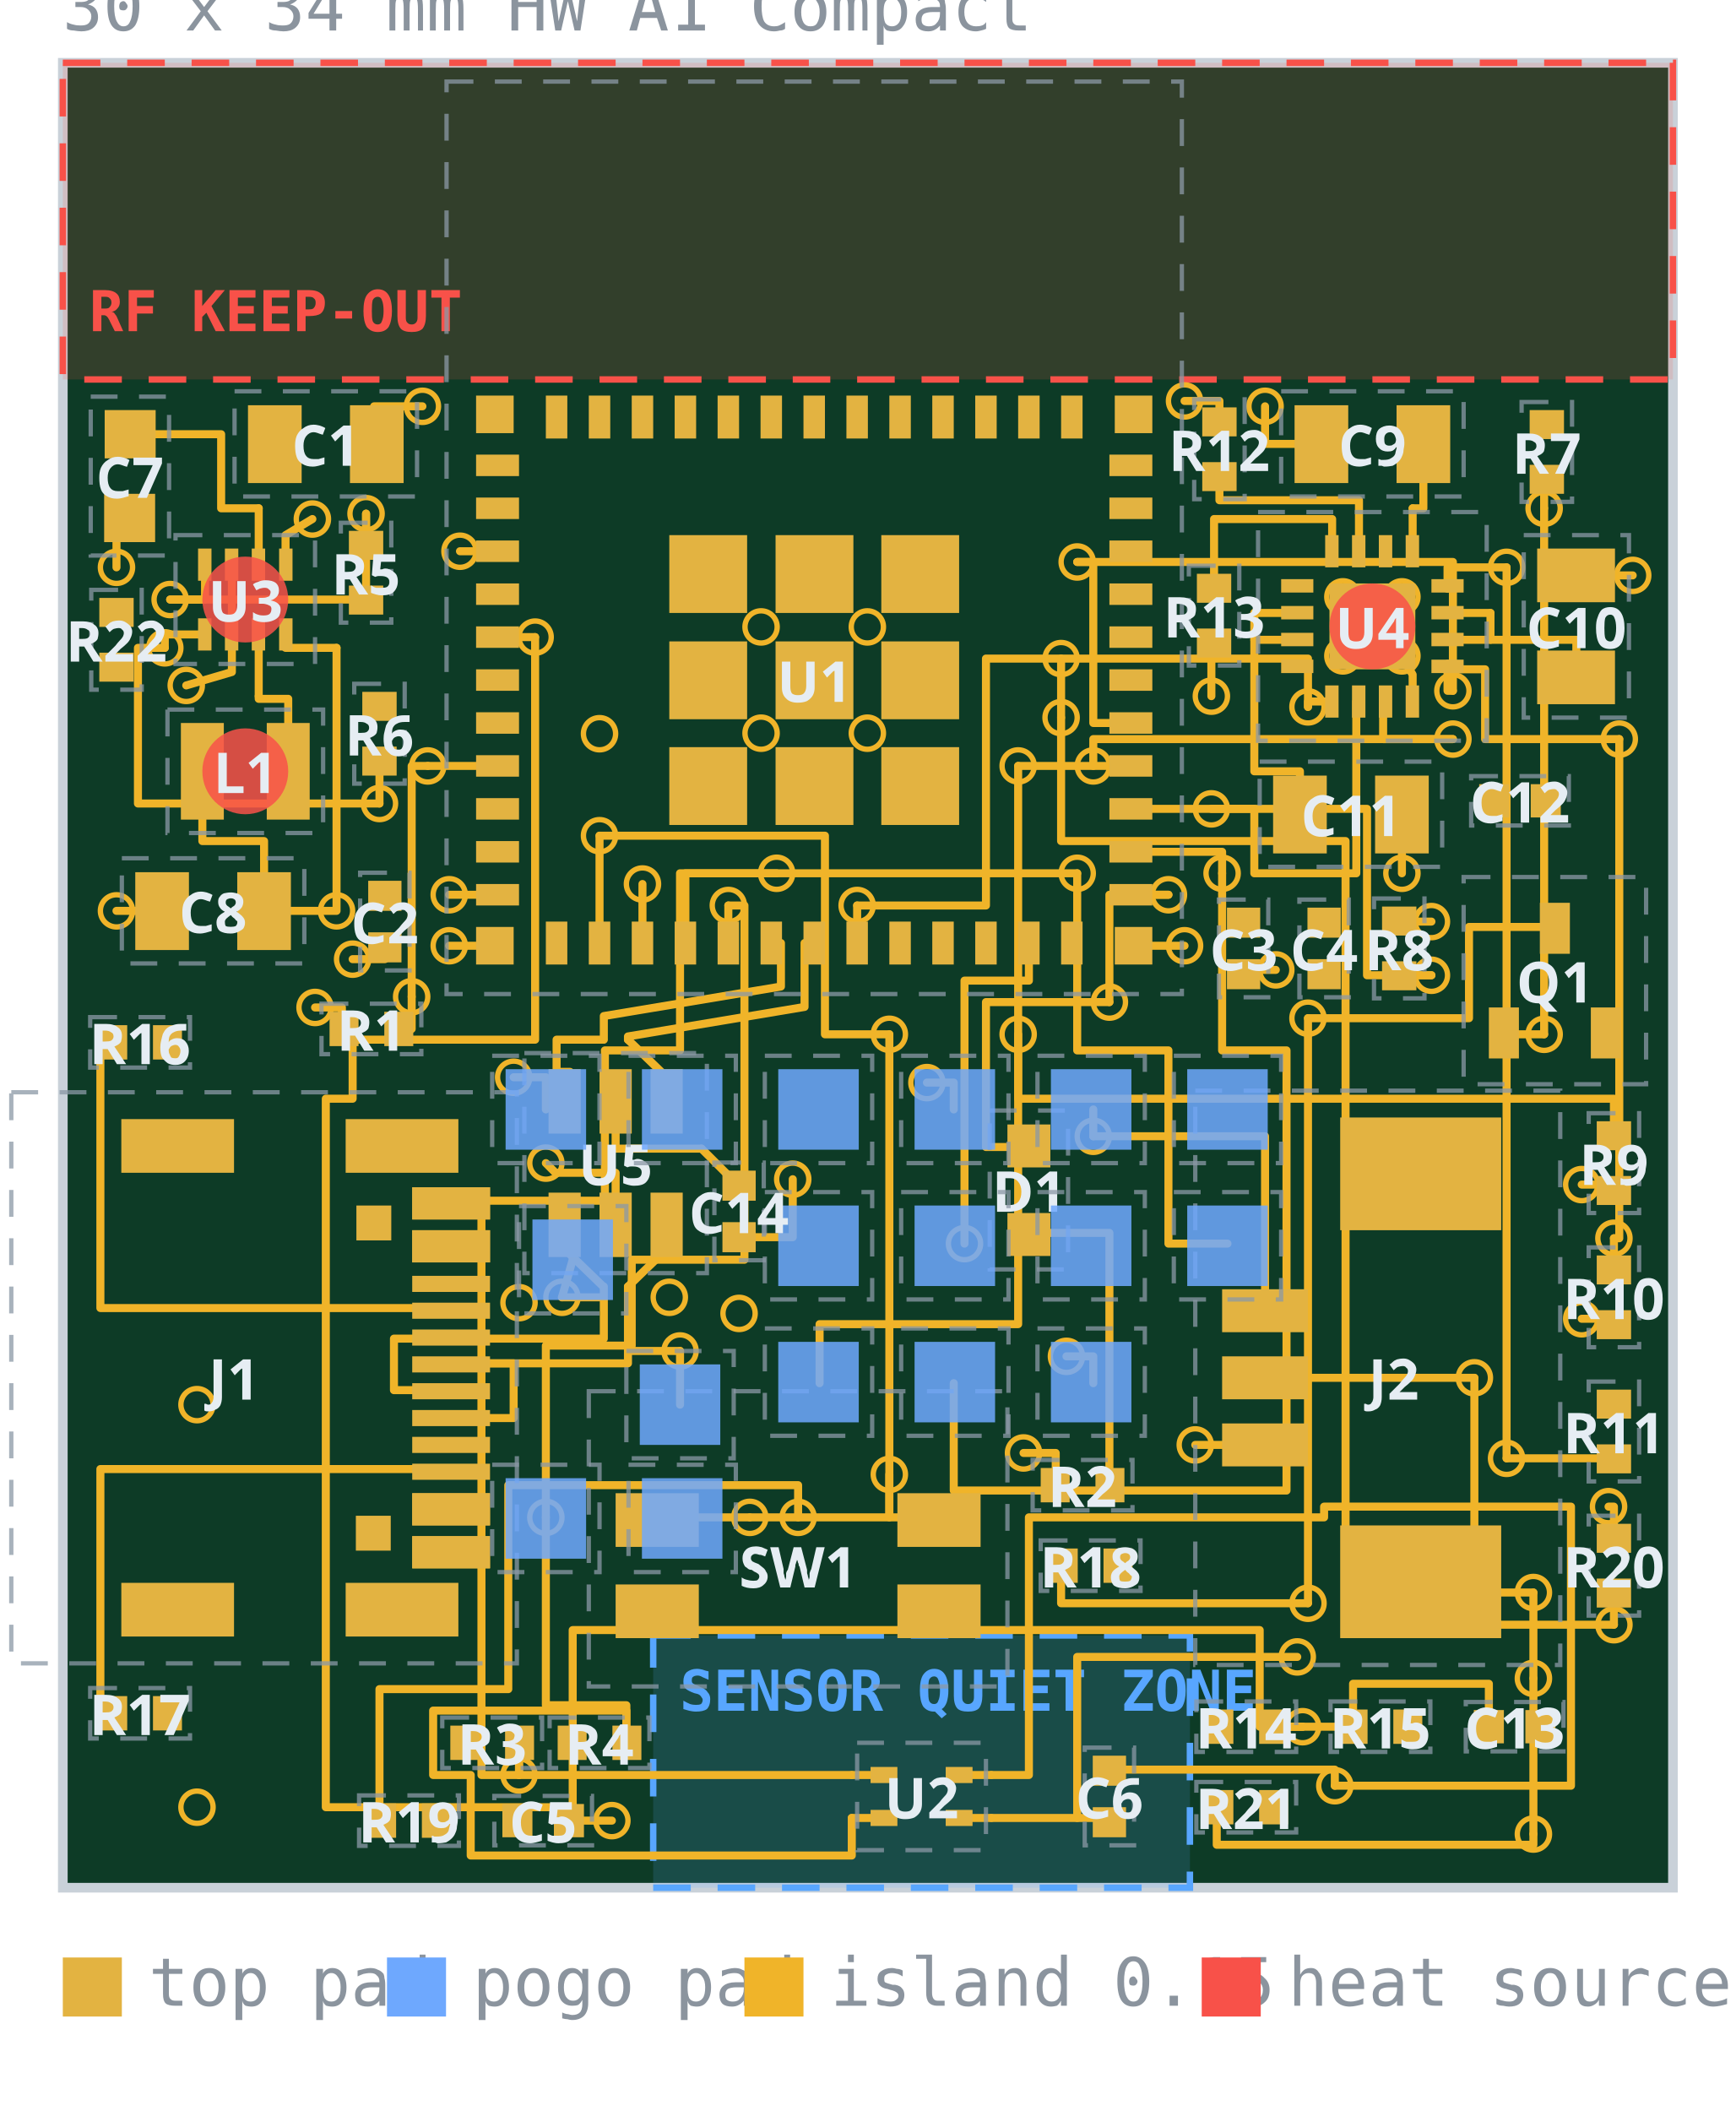
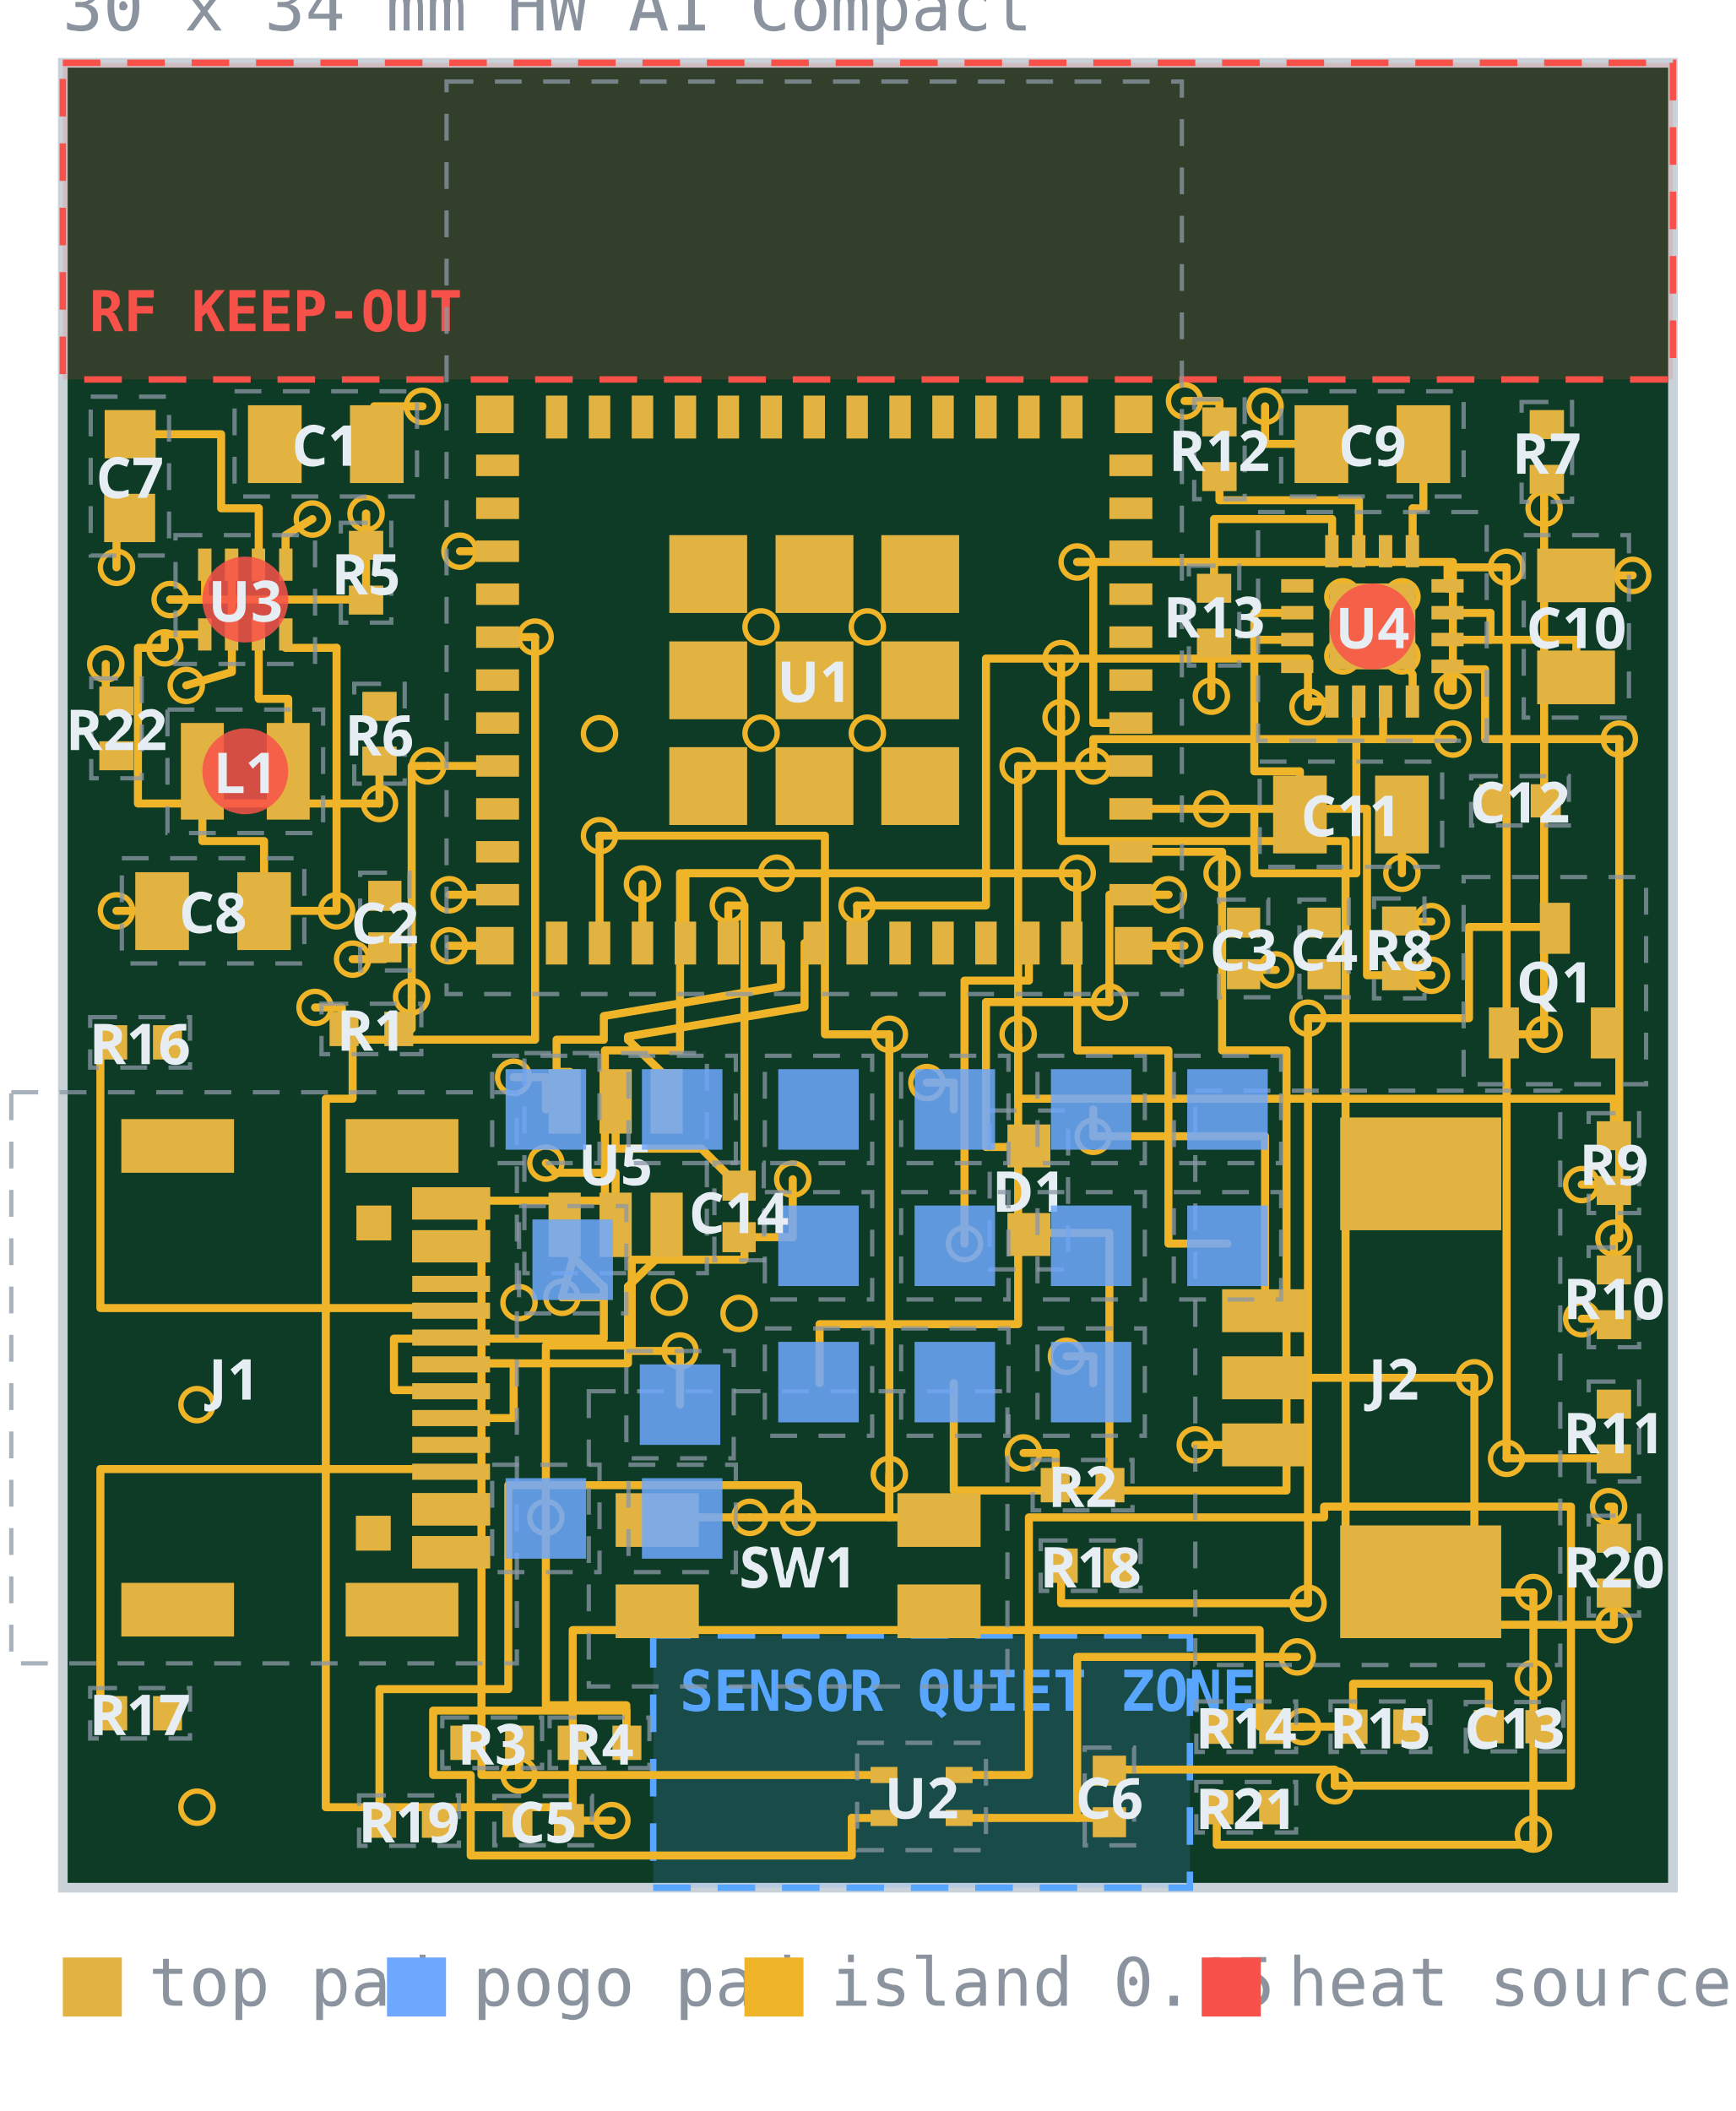
<svg xmlns="http://www.w3.org/2000/svg" viewBox="0 0 32.33 39.33" width="388" height="472" role="img" aria-label="Variant A floorplan">
  <style>
.outline{fill:#0d3b26;stroke:#c9d1d9;stroke-width:.18}
.crtyd{fill:none;stroke:#8b98a5;stroke-width:.08;stroke-dasharray:.5 .4;opacity:.75}
.pad{fill:#e3b341}
.pad-b{fill:#6ea8fe;opacity:.85}
.ref{font:600 1.05px ui-sans-serif,system-ui,sans-serif;fill:#e6edf3;
     text-anchor:middle;dominant-baseline:central}
.dim{font:500 1.25px ui-monospace,ui-sans-serif,monospace;fill:#8b949e}
.tag{font:600 1.05px ui-monospace,monospace;fill:#f85149}
.tagb{font:600 1.05px ui-monospace,monospace;fill:#58a6ff}
.rf{fill:#f85149;fill-opacity:.16;stroke:#f85149;stroke-width:.12;
    stroke-dasharray:.7 .5}
.quiet{fill:#58a6ff;fill-opacity:.16;stroke:#58a6ff;stroke-width:.12;
       stroke-dasharray:.7 .5}
.trk{fill:none;stroke:#f0b429;stroke-width:.15;stroke-linecap:round;
     stroke-linejoin:round}
.via{fill:none;stroke:#f0b429;stroke-width:.1}
.hot{fill:#f85149;opacity:.85}
</style>
  <g transform="translate(1.17,1.17)">
    <polygon class="outline" points="0.00,0.00 30.00,0.00 30.00,34.00 0.00,34.00" />
    <rect class="rf" x="0.00" y="0.00" width="30.00" height="5.90" />
    <text class="tag" x="0.50" y="5.00" style="fill:#f85149">RF KEEP-OUT</text>
    <rect class="quiet" x="11.00" y="29.30" width="10.00" height="4.70" />
    <text class="tagb" x="11.50" y="30.70">SENSOR QUIET ZONE</text>
    <path class="trk" d="M 15.30 31.90 L 14.70 31.90" />
    <path class="trk" d="M 15.30 32.70 L 14.70 32.70" />
    <path class="trk" d="M 16.70 32.70 L 17.30 32.70" />
    <path class="trk" d="M 16.70 31.90 L 17.30 31.90" />
    <path class="trk" d="M 17.30 32.70 L 18.90 32.70 L 18.90 29.70 L 23.00 29.70" />
    <path class="trk" d="M 14.70 31.90 L 8.50 31.90 L 8.50 31.30" />
    <path class="trk" d="M 14.70 32.70 L 14.70 33.40 L 7.60 33.40 L 7.60 31.90 L 6.90 31.90 L 6.90 30.70 L 10.50 30.70 L 10.50 31.30" />
    <path class="trk" d="M 17.30 31.90 L 18.00 31.90 L 18.00 27.10 L 23.50 27.10 L 23.50 26.90 L 28.10 26.90 L 28.10 32.10 L 23.70 32.10" />
    <path class="trk" d="M 19.50 32.80 L 19.50 32.70 L 18.90 32.70" />
    <path class="trk" d="M 19.50 31.80 L 23.70 31.80 L 23.70 32.10" />
    <path class="trk" d="M 3.65 10.65 L 3.65 11.80" />
    <path class="trk" d="M 3.65 11.80 L 3.65 11.85 L 4.20 11.85 L 4.20 13.20" />
    <path class="trk" d="M 4.15 10.65 L 4.15 10.90 L 5.10 10.90" />
    <path class="trk" d="M 5.10 10.90 L 5.10 15.80 L 3.75 15.80" />
    <path class="trk" d="M 2.60 13.20 L 2.60 14.50 L 3.75 14.50 L 3.75 15.80" />
    <path class="trk" d="M 3.65 9.35 L 3.65 8.50 L 3.65 8.30" />
    <path class="trk" d="M 3.65 8.30 L 2.95 8.30 L 2.95 6.92 L 1.25 6.92" />
    <path class="trk" d="M 3.15 9.35 L 3.15 10.65" />
    <path class="trk" d="M 4.15 9.35 L 4.15 8.80 L 4.65 8.50" />
    <path class="trk" d="M 3.15 10.65 L 3.15 11.35 L 2.30 11.60" />
    <path class="trk" d="M 25.15 11.90 L 25.15 11.40 L 24.95 11.05" />
    <path class="trk" d="M 1.25 8.47 L 1.00 8.47 L 1.00 9.40" />
    <path class="trk" d="M 1.85 15.80 L 1.00 15.80" />
    <path class="trk" d="M 23.45 7.10 L 22.40 7.10 L 22.40 6.40" />
    <path class="trk" d="M 28.20 9.55 L 29.25 9.55" />
    <path class="trk" d="M 24.95 14.00 L 24.95 15.10" />
    <path class="trk" d="M 25.15 9.10 L 25.15 8.30" />
    <path class="trk" d="M 25.15 8.30 L 25.35 8.30 L 25.35 7.10" />
    <path class="trk" d="M 25.80 10.25 L 26.60 10.25" />
    <path class="trk" d="M 25.80 10.75 L 26.60 10.75" />
    <path class="trk" d="M 26.60 10.25 L 26.60 10.75 L 28.20 10.75 L 28.20 11.45" />
    <path class="trk" d="M 23.00 10.25 L 22.20 10.25" />
    <path class="trk" d="M 23.00 10.75 L 22.20 10.75" />
    <path class="trk" d="M 22.20 10.25 L 22.20 13.20 L 23.05 13.20 L 23.05 14.00" />
    <path class="trk" d="M 23.65 9.10 L 23.65 8.50 L 21.45 8.50 L 21.45 9.79" />
    <path class="trk" d="M 24.15 9.10 L 24.15 8.15 L 21.55 8.15 L 21.55 7.71" />
    <path class="trk" d="M 21.55 6.69 L 21.55 6.30 L 20.90 6.30" />
    <path class="trk" d="M 21.45 10.81 L 21.40 10.81 L 21.40 11.80" />
    <path class="trk" d="M 2.65 9.35 L 2.65 10.00 L 2.00 10.00" />
    <path class="trk" d="M 5.65 8.99 L 5.65 8.40" />
    <path class="trk" d="M 2.00 10.00 L 5.65 10.00 L 5.65 8.40" />
    <path class="trk" d="M 2.65 10.65 L 1.90 10.65 L 1.90 10.90" />
    <path class="trk" d="M 5.90 13.01 L 5.90 13.80" />
    <path class="trk" d="M 1.90 10.90 L 1.40 10.90 L 1.40 13.80 L 5.90 13.80" />
    <path class="trk" d="M 8.10 15.50 L 7.20 15.50" />
    <path class="trk" d="M 10.80 16.40 L 10.80 15.30" />
    <path class="trk" d="M 19.95 16.45 L 20.90 16.45" />
    <path class="trk" d="M 8.05 16.45 L 7.20 16.45" />
    <path class="trk" d="M 22.40 25.75 L 21.10 25.75" />
    <path class="trk" d="M 9.43 32.75 L 10.23 32.75" />
    <path class="trk" d="M 13.38 16.40 L 13.38 17.21 L 10.08 17.76 L 10.08 18.20" />
    <path class="trk" d="M 13.82 16.40 L 13.82 17.59 L 10.53 18.14 L 10.53 18.20" />
    <path class="trk" d="M 10.08 22.80 L 10.08 23.77 L 7.40 23.77" />
    <path class="trk" d="M 10.53 22.80 L 10.53 24.23 L 7.40 24.23" />
    <path class="trk" d="M 10.07 18.20 L 9.20 18.20 L 9.20 18.80 L 9.45 18.80" />
    <path class="trk" d="M 10.53 18.20 L 11.15 18.80" />
    <path class="trk" d="M 9.45 22.20 L 10.07 22.80" />
    <path class="trk" d="M 11.15 22.20 L 10.53 22.80" />
    <path class="trk" d="M 7.40 23.77 L 6.17 23.77 L 6.17 24.73 L 7.40 24.73" />
    <path class="trk" d="M 7.40 24.23 L 8.40 24.23 L 8.40 25.25 L 7.40 25.25" />
    <path class="trk" d="M 10.07 23.00 L 9.30 23.00" />
    <path class="trk" d="M 10.53 24.00 L 11.50 24.00" />
    <path class="trk" d="M 9.30 23.00 L 9.50 22.30" />
    <path class="trk" d="M 11.50 24.00 L 11.50 25.00" />
    <path class="trk" d="M 10.30 21.65 L 10.30 20.68 L 9.18 20.68 L 9.00 20.50" />
    <path class="trk" d="M 10.30 19.35 L 10.30 20.23 L 11.90 20.23" />
    <path class="trk" d="M 11.90 20.23 L 12.60 20.93 L 12.60 20.92" />
    <path class="trk" d="M 12.60 21.88 L 13.60 21.88 L 13.60 20.80" />
    <path class="trk" d="M 24.04 31.00 L 24.04 30.20 L 26.57 30.20 L 26.57 31.00" />
    <path class="trk" d="M 9.00 19.50 L 9.00 18.90 L 8.40 18.90" />
    <path class="trk" d="M 19.20 24.60 L 19.20 24.10 L 18.70 24.10" />
    <path class="trk" d="M 8.10 9.10 L 7.40 9.10" />
    <path class="trk" d="M 16.60 19.50 L 16.60 19.00 L 16.10 19.00" />
    <path class="trk" d="M 5.80 7.10 L 5.80 6.40 L 6.70 6.40" />
    <path class="trk" d="M 6.00 16.50 L 6.00 16.70 L 5.40 16.70" />
    <path class="trk" d="M 22.00 17.00 L 22.00 16.90 L 22.60 16.90" />
    <path class="trk" d="M 5.20 18.00 L 5.20 17.60 L 4.70 17.60" />
    <path class="trk" d="M 18.50 26.50 L 18.50 25.90 L 17.90 25.90" />
    <path class="trk" d="M 24.90 16.00 L 25.50 16.00" />
    <path class="trk" d="M 28.90 21.00 L 28.90 20.90 L 28.30 20.90" />
    <path class="trk" d="M 28.90 23.50 L 28.90 23.40 L 28.30 23.40" />
    <path class="trk" d="M 28.90 27.50 L 28.90 26.90 L 28.80 26.90" />
    <path class="trk" d="M 19.90 13.90 L 22.20 13.90 L 22.20 15.10 L 24.10 15.10 L 24.10 11.90" />
    <path class="trk" d="M 21.40 13.90 L 24.30 13.90 L 24.30 17.00 L 25.50 17.00" />
    <path class="trk" d="M 25.50 17.00 L 24.90 17.00" />
    <path class="trk" d="M 12.40 16.40 L 12.40 15.70" />
    <path class="trk" d="M 12.40 15.70 L 12.70 15.70 L 12.70 22.30 L 10.60 22.30 L 10.60 23.90 L 9.00 23.90 L 9.00 27.10" />
    <path class="trk" d="M 9.00 27.10 L 9.00 30.60 L 10.50 30.60 L 10.50 31.30" />
    <path class="trk" d="M 19.90 13.10 L 17.80 13.10" />
    <path class="trk" d="M 17.80 13.10 L 17.80 23.50 L 14.10 23.50 L 14.10 24.60" />
    <path class="trk" d="M 17.80 18.10 L 17.80 19.30 L 28.90 19.30 L 28.90 20.00" />
    <path class="trk" d="M 19.20 13.10 L 19.20 12.60 L 25.90 12.60" />
    <path class="trk" d="M 25.90 12.60 L 24.60 12.60 L 24.60 11.90" />
    <path class="trk" d="M 11.60 16.40 L 11.60 15.10 L 18.90 15.10" />
    <path class="trk" d="M 18.90 15.10 L 18.90 18.40 L 20.60 18.40 L 20.60 22.00 L 21.70 22.00" />
    <path class="trk" d="M 13.30 15.10 L 11.50 15.10 L 11.50 18.40 L 10.10 18.40 L 10.10 21.20 L 7.80 21.20 L 7.80 31.90 L 8.50 31.90" />
    <path class="trk" d="M 8.50 31.90 L 8.50 31.30" />
    <path class="trk" d="M 14.80 16.40 L 14.80 15.70" />
    <path class="trk" d="M 14.80 15.70 L 17.20 15.70 L 17.20 11.10 L 23.20 11.10 L 23.20 12.00" />
    <path class="trk" d="M 23.20 12.00 L 23.20 11.90 L 23.60 11.90" />
    <path class="trk" d="M 18.60 11.10 L 18.60 12.20" />
    <path class="trk" d="M 18.60 12.20 L 18.60 14.50 L 23.90 14.50 L 23.90 29.10 L 28.90 29.10" />
    <path class="trk" d="M 28.90 29.10 L 28.90 28.50" />
    <path class="trk" d="M 19.90 12.30 L 19.20 12.30 L 19.20 9.30 L 18.90 9.30" />
    <path class="trk" d="M 18.90 9.30 L 25.90 9.30 L 25.90 11.70" />
    <path class="trk" d="M 25.90 11.70 L 25.80 11.70 L 25.80 11.20" />
    <path class="trk" d="M 19.90 15.50 L 20.60 15.50" />
    <path class="trk" d="M 20.60 15.50 L 19.50 15.50 L 19.50 17.50" />
    <path class="trk" d="M 19.50 17.50 L 17.20 17.50 L 17.20 20.20 L 18.00 20.20" />
    <path class="trk" d="M 18.00 16.40 L 18.00 17.10 L 16.80 17.10 L 16.80 22.00" />
    <path class="trk" d="M 7.20 26.20 L 0.70 26.20 L 0.70 30.80 L 0.90 30.80" />
    <path class="trk" d="M 7.20 23.20 L 0.70 23.20 L 0.70 18.20 L 0.90 18.20" />
    <path class="trk" d="M 19.90 14.70 L 21.60 14.70 L 21.60 15.10" />
    <path class="trk" d="M 21.60 15.10 L 21.60 18.40 L 22.80 18.40 L 22.80 26.60 L 16.60 26.60 L 16.60 24.60" />
    <path class="trk" d="M 25.80 9.80 L 25.80 9.40 L 26.90 9.40" />
    <path class="trk" d="M 26.90 9.40 L 26.90 26.00" />
    <path class="trk" d="M 26.90 26.00 L 28.90 26.00" />
    <path class="trk" d="M 8.10 13.10 L 6.80 13.10" />
    <path class="trk" d="M 6.80 13.10 L 6.50 13.10 L 6.50 17.40" />
    <path class="trk" d="M 6.50 17.40 L 6.50 18.00 L 6.30 18.00" />
    <path class="trk" d="M 10.00 16.40 L 10.00 14.40" />
    <path class="trk" d="M 10.00 14.40 L 14.20 14.40 L 14.20 18.10 L 15.40 18.10" />
    <path class="trk" d="M 15.40 18.10 L 15.40 27.10 L 16.30 27.10" />
    <path class="trk" d="M 15.40 26.30 L 15.40 27.10 L 12.80 27.10" />
    <path class="trk" d="M 12.80 27.10 L 11.10 27.10" />
    <path class="trk" d="M 13.70 27.10 L 13.70 26.50 L 8.30 26.50 L 8.30 30.30 L 5.90 30.30 L 5.90 32.80" />
    <path class="trk" d="M 22.40 24.50 L 26.30 24.50" />
    <path class="trk" d="M 26.30 24.50 L 26.30 28.50 L 27.40 28.50" />
    <path class="trk" d="M 27.40 28.50 L 27.40 30.10" />
    <path class="trk" d="M 27.40 30.10 L 27.40 33.00" />
    <path class="trk" d="M 27.40 33.00 L 27.40 33.20 L 21.50 33.20 L 21.50 32.50" />
    <path class="trk" d="M 8.10 10.70 L 8.80 10.70" />
    <path class="trk" d="M 8.80 10.70 L 8.80 18.20 L 5.40 18.20 L 5.40 19.30 L 4.90 19.30 L 4.90 32.50 L 9.50 32.50 L 9.50 29.20 L 22.30 29.20 L 22.30 31.00 L 23.10 31.00" />
    <path class="trk" d="M 23.10 31.00 L 22.60 31.00" />
    <path class="trk" d="M 18.00 21.80 L 19.50 21.80 L 19.50 26.50" />
    <path class="trk" d="M 22.40 23.20 L 22.40 20.00 L 19.20 20.00" />
    <path class="trk" d="M 19.20 20.00 L 19.20 19.50" />
    <path class="trk" d="M 27.80 16.10 L 26.20 16.10 L 26.20 17.80 L 23.20 17.80" />
    <path class="trk" d="M 23.20 17.80 L 23.20 28.70" />
    <path class="trk" d="M 23.20 28.70 L 18.60 28.70 L 18.60 28.00" />
    <path class="trk" d="M 26.80 18.10 L 27.60 18.10" />
    <path class="trk" d="M 27.60 18.10 L 27.60 8.30" />
    <path class="trk" d="M 27.60 8.30 L 27.60 7.80" />
    <path class="trk" d="M 28.90 22.50 L 28.90 21.90" />
    <path class="trk" d="M 28.90 21.90 L 29.00 21.90 L 29.00 12.60" />
    <path class="trk" d="M 29.00 12.60 L 26.50 12.60 L 26.50 11.30 L 25.80 11.30 L 25.80 11.20" />
    <path class="trk" d="M 22.56 31.00 L 24.04 31.00" />
+     <path class="trk" d="M 1.00 11.89 L 0.80 11.89 L 0.80 11.20" />
    <circle class="via" cx="23.00" cy="29.70" r="0.30" />
    <circle class="via" cx="23.70" cy="32.10" r="0.30" />
    <circle class="via" cx="4.65" cy="8.50" r="0.30" />
    <circle class="via" cx="2.30" cy="11.60" r="0.30" />
    <circle class="via" cx="5.10" cy="15.80" r="0.30" />
    <circle class="via" cx="1.00" cy="9.40" r="0.30" />
    <circle class="via" cx="1.00" cy="15.80" r="0.30" />
    <circle class="via" cx="22.40" cy="6.40" r="0.30" />
    <circle class="via" cx="29.25" cy="9.55" r="0.30" />
    <circle class="via" cx="24.95" cy="15.10" r="0.30" />
    <circle class="via" cx="20.90" cy="6.30" r="0.30" />
    <circle class="via" cx="21.40" cy="11.80" r="0.30" />
    <circle class="via" cx="23.85" cy="9.95" r="0.30" />
    <circle class="via" cx="23.85" cy="11.05" r="0.30" />
    <circle class="via" cx="24.95" cy="9.95" r="0.30" />
    <circle class="via" cx="24.95" cy="11.05" r="0.30" />
    <circle class="via" cx="13.01" cy="10.51" r="0.30" />
    <circle class="via" cx="13.01" cy="12.49" r="0.30" />
    <circle class="via" cx="14.99" cy="10.51" r="0.30" />
    <circle class="via" cx="14.99" cy="12.49" r="0.30" />
    <circle class="via" cx="2.00" cy="10.00" r="0.30" />
    <circle class="via" cx="5.65" cy="8.40" r="0.30" />
    <circle class="via" cx="1.90" cy="10.90" r="0.30" />
    <circle class="via" cx="5.90" cy="13.80" r="0.30" />
    <circle class="via" cx="7.20" cy="15.50" r="0.30" />
    <circle class="via" cx="10.80" cy="15.30" r="0.30" />
    <circle class="via" cx="20.90" cy="16.45" r="0.30" />
    <circle class="via" cx="7.20" cy="16.45" r="0.30" />
    <circle class="via" cx="21.10" cy="25.75" r="0.30" />
    <circle class="via" cx="10.23" cy="32.75" r="0.30" />
    <circle class="via" cx="9.30" cy="23.00" r="0.30" />
    <circle class="via" cx="11.50" cy="24.00" r="0.30" />
    <circle class="via" cx="8.50" cy="23.10" r="0.30" />
    <circle class="via" cx="11.30" cy="23.00" r="0.30" />
    <circle class="via" cx="12.60" cy="23.30" r="0.30" />
    <circle class="via" cx="9.00" cy="20.50" r="0.30" />
    <circle class="via" cx="13.60" cy="20.80" r="0.30" />
    <circle class="via" cx="8.40" cy="18.90" r="0.30" />
    <circle class="via" cx="18.70" cy="24.10" r="0.30" />
    <circle class="via" cx="7.40" cy="9.10" r="0.30" />
    <circle class="via" cx="16.10" cy="19.00" r="0.30" />
    <circle class="via" cx="6.70" cy="6.40" r="0.30" />
    <circle class="via" cx="5.40" cy="16.70" r="0.30" />
    <circle class="via" cx="22.60" cy="16.90" r="0.30" />
    <circle class="via" cx="4.70" cy="17.60" r="0.30" />
    <circle class="via" cx="17.90" cy="25.90" r="0.30" />
    <circle class="via" cx="25.50" cy="16.00" r="0.30" />
    <circle class="via" cx="28.30" cy="20.90" r="0.30" />
    <circle class="via" cx="28.30" cy="23.40" r="0.30" />
    <circle class="via" cx="28.80" cy="26.90" r="0.30" />
    <circle class="via" cx="21.40" cy="13.90" r="0.30" />
    <circle class="via" cx="25.50" cy="17.00" r="0.30" />
    <circle class="via" cx="12.40" cy="15.70" r="0.30" />
    <circle class="via" cx="9.00" cy="27.10" r="0.30" />
    <circle class="via" cx="17.80" cy="13.10" r="0.30" />
    <circle class="via" cx="17.80" cy="18.10" r="0.30" />
    <circle class="via" cx="19.20" cy="13.10" r="0.30" />
    <circle class="via" cx="25.90" cy="12.60" r="0.30" />
    <circle class="via" cx="18.90" cy="15.10" r="0.30" />
    <circle class="via" cx="13.30" cy="15.10" r="0.30" />
    <circle class="via" cx="8.50" cy="31.90" r="0.30" />
    <circle class="via" cx="14.80" cy="15.70" r="0.30" />
    <circle class="via" cx="23.20" cy="12.00" r="0.30" />
    <circle class="via" cx="18.60" cy="11.10" r="0.30" />
    <circle class="via" cx="18.60" cy="12.20" r="0.30" />
    <circle class="via" cx="28.90" cy="29.10" r="0.30" />
    <circle class="via" cx="18.90" cy="9.30" r="0.30" />
    <circle class="via" cx="25.90" cy="11.70" r="0.30" />
    <circle class="via" cx="20.60" cy="15.50" r="0.30" />
    <circle class="via" cx="19.50" cy="17.50" r="0.30" />
    <circle class="via" cx="16.80" cy="22.00" r="0.30" />
    <circle class="via" cx="21.60" cy="15.10" r="0.30" />
    <circle class="via" cx="26.90" cy="9.40" r="0.30" />
    <circle class="via" cx="26.90" cy="26.00" r="0.30" />
    <circle class="via" cx="6.80" cy="13.10" r="0.30" />
    <circle class="via" cx="6.50" cy="17.40" r="0.30" />
    <circle class="via" cx="10.00" cy="14.40" r="0.30" />
    <circle class="via" cx="15.40" cy="18.10" r="0.30" />
    <circle class="via" cx="15.40" cy="26.30" r="0.30" />
    <circle class="via" cx="12.80" cy="27.10" r="0.30" />
    <circle class="via" cx="13.70" cy="27.10" r="0.30" />
    <circle class="via" cx="26.30" cy="24.50" r="0.30" />
    <circle class="via" cx="27.40" cy="28.50" r="0.30" />
    <circle class="via" cx="27.40" cy="30.10" r="0.30" />
    <circle class="via" cx="27.40" cy="33.00" r="0.30" />
    <circle class="via" cx="8.80" cy="10.70" r="0.30" />
    <circle class="via" cx="23.10" cy="31.00" r="0.30" />
    <circle class="via" cx="19.20" cy="20.00" r="0.30" />
    <circle class="via" cx="23.20" cy="17.80" r="0.30" />
    <circle class="via" cx="23.20" cy="28.70" r="0.30" />
    <circle class="via" cx="27.60" cy="18.10" r="0.30" />
    <circle class="via" cx="27.60" cy="8.30" r="0.30" />
    <circle class="via" cx="28.90" cy="21.90" r="0.30" />
    <circle class="via" cx="29.00" cy="12.60" r="0.30" />
+     <circle class="via" cx="0.80" cy="11.20" r="0.30" />
    <circle class="via" cx="10.00" cy="12.50" r="0.30" />
    <circle class="via" cx="2.50" cy="25.00" r="0.30" />
    <circle class="via" cx="2.50" cy="32.50" r="0.30" />
    <rect class="crtyd" x="7.15" y="0.35" width="13.70" height="17.00" />
    <rect class="pad" x="7.70" y="7.30" width="0.80" height="0.40" />
    <rect class="pad" x="7.70" y="8.10" width="0.80" height="0.40" />
    <rect class="pad" x="7.70" y="8.90" width="0.80" height="0.40" />
    <rect class="pad" x="7.70" y="9.70" width="0.80" height="0.40" />
    <rect class="pad" x="7.70" y="10.50" width="0.80" height="0.40" />
    <rect class="pad" x="7.70" y="11.30" width="0.80" height="0.40" />
    <rect class="pad" x="7.70" y="12.10" width="0.80" height="0.40" />
    <rect class="pad" x="7.70" y="12.90" width="0.80" height="0.40" />
    <rect class="pad" x="7.70" y="13.70" width="0.80" height="0.40" />
    <rect class="pad" x="7.70" y="14.50" width="0.80" height="0.40" />
    <rect class="pad" x="7.70" y="15.30" width="0.80" height="0.40" />
    <rect class="pad" x="9.00" y="16.00" width="0.40" height="0.80" />
    <rect class="pad" x="9.80" y="16.00" width="0.40" height="0.80" />
    <rect class="pad" x="10.60" y="16.00" width="0.40" height="0.80" />
    <rect class="pad" x="11.40" y="16.00" width="0.40" height="0.80" />
    <rect class="pad" x="12.20" y="16.00" width="0.40" height="0.80" />
    <rect class="pad" x="13.00" y="16.00" width="0.40" height="0.80" />
    <rect class="pad" x="13.80" y="16.00" width="0.40" height="0.80" />
    <rect class="pad" x="14.60" y="16.00" width="0.40" height="0.80" />
    <rect class="pad" x="15.40" y="16.00" width="0.40" height="0.80" />
    <rect class="pad" x="16.20" y="16.00" width="0.40" height="0.80" />
    <rect class="pad" x="17.00" y="16.00" width="0.40" height="0.80" />
    <rect class="pad" x="17.80" y="16.00" width="0.40" height="0.80" />
    <rect class="pad" x="18.60" y="16.00" width="0.40" height="0.80" />
    <rect class="pad" x="19.50" y="15.30" width="0.80" height="0.40" />
    <rect class="pad" x="19.50" y="14.50" width="0.80" height="0.40" />
    <rect class="pad" x="19.50" y="13.70" width="0.80" height="0.40" />
    <rect class="pad" x="19.50" y="12.90" width="0.80" height="0.40" />
    <rect class="pad" x="19.50" y="12.10" width="0.80" height="0.40" />
    <rect class="pad" x="19.50" y="11.30" width="0.80" height="0.40" />
    <rect class="pad" x="19.50" y="10.50" width="0.80" height="0.40" />
    <rect class="pad" x="19.50" y="9.70" width="0.80" height="0.40" />
    <rect class="pad" x="19.50" y="8.90" width="0.80" height="0.40" />
    <rect class="pad" x="19.50" y="8.10" width="0.80" height="0.40" />
    <rect class="pad" x="19.50" y="7.30" width="0.80" height="0.40" />
    <rect class="pad" x="18.60" y="6.20" width="0.40" height="0.80" />
    <rect class="pad" x="17.80" y="6.20" width="0.40" height="0.80" />
    <rect class="pad" x="17.00" y="6.20" width="0.40" height="0.80" />
    <rect class="pad" x="16.20" y="6.20" width="0.40" height="0.80" />
    <rect class="pad" x="15.40" y="6.20" width="0.40" height="0.80" />
    <rect class="pad" x="14.60" y="6.20" width="0.40" height="0.80" />
    <rect class="pad" x="13.80" y="6.20" width="0.40" height="0.80" />
    <rect class="pad" x="13.00" y="6.20" width="0.40" height="0.80" />
    <rect class="pad" x="12.20" y="6.20" width="0.40" height="0.80" />
    <rect class="pad" x="11.40" y="6.20" width="0.40" height="0.80" />
    <rect class="pad" x="10.60" y="6.20" width="0.40" height="0.80" />
    <rect class="pad" x="9.80" y="6.20" width="0.40" height="0.80" />
    <rect class="pad" x="9.00" y="6.20" width="0.40" height="0.80" />
    <rect class="pad" x="11.30" y="8.80" width="1.45" height="1.45" />
    <rect class="pad" x="11.30" y="10.78" width="1.45" height="1.45" />
    <rect class="pad" x="11.30" y="12.75" width="1.45" height="1.45" />
    <rect class="pad" x="13.28" y="8.80" width="1.45" height="1.45" />
    <rect class="pad" x="13.28" y="10.78" width="1.45" height="1.45" />
    <rect class="pad" x="13.28" y="12.75" width="1.45" height="1.45" />
    <rect class="pad" x="15.25" y="8.80" width="1.45" height="1.45" />
    <rect class="pad" x="15.25" y="10.78" width="1.45" height="1.45" />
    <rect class="pad" x="15.25" y="12.75" width="1.45" height="1.45" />
    <rect class="pad" x="19.60" y="6.20" width="0.70" height="0.70" />
    <rect class="pad" x="19.60" y="16.10" width="0.70" height="0.70" />
    <rect class="pad" x="7.70" y="16.10" width="0.70" height="0.70" />
    <rect class="pad" x="7.70" y="6.20" width="0.70" height="0.70" />
    <text class="ref" x="14.00" y="11.50">U1</text>
    <rect class="crtyd" x="-0.96" y="19.18" width="9.42" height="10.64" />
    <rect class="pad" x="5.47" y="21.29" width="0.65" height="0.65" />
    <rect class="pad" x="5.46" y="27.07" width="0.65" height="0.65" />
    <rect class="pad" x="6.51" y="20.95" width="1.45" height="0.60" />
    <rect class="pad" x="6.51" y="21.75" width="1.45" height="0.60" />
    <rect class="pad" x="6.51" y="23.10" width="1.45" height="0.30" />
    <rect class="pad" x="6.51" y="24.10" width="1.45" height="0.30" />
    <rect class="pad" x="6.51" y="24.60" width="1.45" height="0.30" />
    <rect class="pad" x="6.51" y="25.60" width="1.45" height="0.30" />
    <rect class="pad" x="6.51" y="26.65" width="1.45" height="0.60" />
    <rect class="pad" x="6.51" y="27.45" width="1.45" height="0.60" />
    <rect class="pad" x="6.51" y="27.45" width="1.45" height="0.60" />
    <rect class="pad" x="6.51" y="26.65" width="1.45" height="0.60" />
    <rect class="pad" x="6.51" y="26.10" width="1.45" height="0.30" />
    <rect class="pad" x="6.51" y="25.10" width="1.45" height="0.30" />
    <rect class="pad" x="6.51" y="23.60" width="1.45" height="0.30" />
    <rect class="pad" x="6.51" y="22.60" width="1.45" height="0.30" />
    <rect class="pad" x="6.51" y="21.75" width="1.45" height="0.60" />
    <rect class="pad" x="6.51" y="20.95" width="1.45" height="0.60" />
    <rect class="pad" x="5.27" y="19.68" width="2.10" height="1.00" />
    <rect class="pad" x="1.09" y="19.68" width="2.10" height="1.00" />
    <rect class="pad" x="5.27" y="28.32" width="2.10" height="1.00" />
    <rect class="pad" x="1.09" y="28.32" width="2.10" height="1.00" />
    <text class="ref" x="3.19" y="24.50">J1</text>
    <rect class="crtyd" x="21.10" y="19.15" width="6.80" height="10.70" />
    <rect class="pad" x="21.60" y="25.35" width="1.60" height="0.80" />
    <rect class="pad" x="21.60" y="24.10" width="1.60" height="0.80" />
    <rect class="pad" x="21.60" y="22.85" width="1.60" height="0.80" />
    <rect class="pad" x="23.80" y="27.25" width="3.00" height="2.10" />
    <rect class="pad" x="23.80" y="19.65" width="3.00" height="2.10" />
    <text class="ref" x="24.80" y="24.50">J2</text>
    <rect class="crtyd" x="22.27" y="8.37" width="4.26" height="4.26" />
    <rect class="pad" x="22.70" y="9.62" width="0.60" height="0.25" />
    <rect class="pad" x="22.70" y="10.12" width="0.60" height="0.25" />
    <rect class="pad" x="22.70" y="10.62" width="0.60" height="0.25" />
    <rect class="pad" x="22.70" y="11.12" width="0.60" height="0.25" />
    <rect class="pad" x="23.52" y="11.60" width="0.25" height="0.60" />
    <rect class="pad" x="24.02" y="11.60" width="0.25" height="0.60" />
    <rect class="pad" x="24.52" y="11.60" width="0.25" height="0.60" />
    <rect class="pad" x="25.02" y="11.60" width="0.25" height="0.60" />
    <rect class="pad" x="25.50" y="11.12" width="0.60" height="0.25" />
    <rect class="pad" x="25.50" y="10.62" width="0.60" height="0.25" />
    <rect class="pad" x="25.50" y="10.12" width="0.60" height="0.25" />
    <rect class="pad" x="25.50" y="9.62" width="0.60" height="0.25" />
    <rect class="pad" x="25.02" y="8.80" width="0.25" height="0.60" />
    <rect class="pad" x="24.52" y="8.80" width="0.25" height="0.60" />
    <rect class="pad" x="24.02" y="8.80" width="0.25" height="0.60" />
    <rect class="pad" x="23.52" y="8.80" width="0.25" height="0.60" />
    <rect class="pad" x="23.60" y="9.70" width="1.60" height="1.60" />
    <circle class="hot" cx="24.40" cy="10.50" r="0.8" />
    <text class="ref" x="24.40" y="10.50">U4</text>
    <rect class="crtyd" x="2.10" y="8.80" width="2.60" height="2.40" />
    <rect class="pad" x="4.03" y="9.05" width="0.25" height="0.60" />
    <rect class="pad" x="3.52" y="9.05" width="0.25" height="0.60" />
    <rect class="pad" x="3.02" y="9.05" width="0.25" height="0.60" />
    <rect class="pad" x="2.52" y="9.05" width="0.25" height="0.60" />
    <rect class="pad" x="2.52" y="10.35" width="0.25" height="0.60" />
    <rect class="pad" x="3.02" y="10.35" width="0.25" height="0.60" />
    <rect class="pad" x="3.52" y="10.35" width="0.25" height="0.60" />
    <rect class="pad" x="4.03" y="10.35" width="0.25" height="0.60" />
    <circle class="hot" cx="3.40" cy="10.00" r="0.8" />
    <text class="ref" x="3.40" y="10.00">U3</text>
    <rect class="crtyd" x="1.95" y="12.05" width="2.90" height="2.30" />
    <rect class="pad" x="3.80" y="12.30" width="0.80" height="1.80" />
    <rect class="pad" x="2.20" y="12.30" width="0.80" height="1.80" />
    <circle class="hot" cx="3.40" cy="13.20" r="0.8" />
    <text class="ref" x="3.40" y="13.20">L1</text>
    <rect class="crtyd" x="8.60" y="18.45" width="3.40" height="4.10" />
    <rect class="pad" x="9.05" y="21.05" width="0.60" height="1.20" />
    <rect class="pad" x="10.00" y="21.05" width="0.60" height="1.20" />
    <rect class="pad" x="10.95" y="21.05" width="0.60" height="1.20" />
    <rect class="pad" x="10.95" y="18.75" width="0.60" height="1.20" />
    <rect class="pad" x="10.00" y="18.75" width="0.60" height="1.20" />
    <rect class="pad" x="9.05" y="18.75" width="0.60" height="1.20" />
    <text class="ref" x="10.30" y="20.50">U5</text>
    <rect class="crtyd" x="9.80" y="24.75" width="7.80" height="5.50" />
    <rect class="pad" x="10.30" y="26.65" width="1.55" height="1.00" />
    <rect class="pad" x="15.55" y="26.65" width="1.55" height="1.00" />
    <rect class="pad" x="10.30" y="28.35" width="1.55" height="1.00" />
    <rect class="pad" x="15.55" y="28.35" width="1.55" height="1.00" />
    <text class="ref" x="13.70" y="28.00">SW1</text>
    <rect class="crtyd" x="17.27" y="19.52" width="1.46" height="2.96" />
    <rect class="pad" x="17.60" y="21.43" width="0.80" height="0.80" />
    <rect class="pad" x="17.60" y="19.78" width="0.80" height="0.80" />
    <text class="ref" x="18.00" y="21.00">D1</text>
    <rect class="crtyd" x="7.07" y="30.83" width="1.86" height="0.94" />
    <rect class="pad" x="7.22" y="30.98" width="0.54" height="0.64" />
    <rect class="pad" x="8.24" y="30.98" width="0.54" height="0.64" />
    <text class="ref" x="8.00" y="31.30">R3</text>
    <rect class="crtyd" x="9.07" y="30.83" width="1.86" height="0.94" />
    <rect class="pad" x="9.22" y="30.98" width="0.54" height="0.64" />
    <rect class="pad" x="10.24" y="30.98" width="0.54" height="0.64" />
    <text class="ref" x="10.00" y="31.30">R4</text>
    <rect class="crtyd" x="14.80" y="31.30" width="2.40" height="2.00" />
    <rect class="pad" x="15.05" y="31.75" width="0.50" height="0.30" />
    <rect class="pad" x="15.05" y="32.55" width="0.50" height="0.30" />
    <rect class="pad" x="16.45" y="32.55" width="0.50" height="0.30" />
    <rect class="pad" x="16.45" y="31.75" width="0.50" height="0.30" />
    <text class="ref" x="16.00" y="32.30">U2</text>
    <rect class="crtyd" x="19.04" y="31.39" width="0.92" height="1.82" />
    <rect class="pad" x="19.19" y="32.50" width="0.62" height="0.56" />
    <rect class="pad" x="19.19" y="31.54" width="0.62" height="0.56" />
    <text class="ref" x="19.50" y="32.30">C6</text>
    <rect class="crtyd" x="8.00" y="18.50" width="2.00" height="2.00" />
    <rect class="pad-b" x="8.25" y="18.75" width="1.50" height="1.50" />
    <rect class="crtyd" x="10.54" y="18.50" width="2.00" height="2.00" />
    <rect class="pad-b" x="10.79" y="18.75" width="1.50" height="1.50" />
    <rect class="crtyd" x="13.08" y="18.50" width="2.00" height="2.00" />
    <rect class="pad-b" x="13.33" y="18.75" width="1.50" height="1.50" />
    <rect class="crtyd" x="15.62" y="18.50" width="2.00" height="2.00" />
    <rect class="pad-b" x="15.87" y="18.75" width="1.50" height="1.50" />
    <rect class="crtyd" x="18.16" y="18.50" width="2.00" height="2.00" />
    <rect class="pad-b" x="18.41" y="18.75" width="1.50" height="1.50" />
    <rect class="crtyd" x="20.70" y="18.50" width="2.00" height="2.00" />
    <rect class="pad-b" x="20.95" y="18.75" width="1.50" height="1.50" />
    <rect class="crtyd" x="15.62" y="21.04" width="2.00" height="2.00" />
    <rect class="pad-b" x="15.87" y="21.29" width="1.50" height="1.50" />
    <rect class="crtyd" x="18.16" y="21.04" width="2.00" height="2.00" />
    <rect class="pad-b" x="18.41" y="21.29" width="1.50" height="1.50" />
    <rect class="crtyd" x="13.08" y="21.04" width="2.00" height="2.00" />
    <rect class="pad-b" x="13.33" y="21.29" width="1.50" height="1.50" />
    <rect class="crtyd" x="10.50" y="24.00" width="2.00" height="2.00" />
    <rect class="pad-b" x="10.75" y="24.25" width="1.50" height="1.50" />
    <rect class="crtyd" x="8.50" y="21.30" width="2.00" height="2.00" />
    <rect class="pad-b" x="8.75" y="21.55" width="1.50" height="1.50" />
    <rect class="crtyd" x="20.70" y="21.04" width="2.00" height="2.00" />
    <rect class="pad-b" x="20.95" y="21.29" width="1.50" height="1.50" />
    <rect class="crtyd" x="8.00" y="26.12" width="2.00" height="2.00" />
    <rect class="pad-b" x="8.25" y="26.37" width="1.50" height="1.50" />
    <rect class="crtyd" x="10.54" y="26.12" width="2.00" height="2.00" />
    <rect class="pad-b" x="10.79" y="26.37" width="1.50" height="1.50" />
    <rect class="crtyd" x="13.08" y="23.58" width="2.00" height="2.00" />
    <rect class="pad-b" x="13.33" y="23.83" width="1.50" height="1.50" />
    <rect class="crtyd" x="15.62" y="23.58" width="2.00" height="2.00" />
    <rect class="pad-b" x="15.87" y="23.83" width="1.50" height="1.50" />
    <rect class="crtyd" x="18.16" y="23.58" width="2.00" height="2.00" />
    <rect class="pad-b" x="18.41" y="23.83" width="1.50" height="1.50" />
+     <rect class="crtyd" x="0.53" y="11.47" width="0.94" height="1.86" />
+     <rect class="pad" x="0.68" y="12.64" width="0.64" height="0.54" />
+     <rect class="pad" x="0.68" y="11.62" width="0.64" height="0.54" />
+     <text class="ref" x="1.00" y="12.40">R22</text>
    <rect class="crtyd" x="3.20" y="6.12" width="3.40" height="1.96" />
    <rect class="pad" x="5.35" y="6.38" width="1.00" height="1.45" />
    <rect class="pad" x="3.45" y="6.38" width="1.00" height="1.45" />
    <text class="ref" x="4.90" y="7.10">C1</text>
    <rect class="crtyd" x="0.52" y="6.22" width="1.46" height="2.96" />
    <rect class="pad" x="0.78" y="6.47" width="0.95" height="0.90" />
    <rect class="pad" x="0.77" y="8.03" width="0.95" height="0.90" />
    <text class="ref" x="1.25" y="7.70">C7</text>
    <rect class="crtyd" x="1.10" y="14.82" width="3.40" height="1.96" />
    <rect class="pad" x="3.25" y="15.08" width="1.00" height="1.45" />
    <rect class="pad" x="1.35" y="15.08" width="1.00" height="1.45" />
    <text class="ref" x="2.80" y="15.80">C8</text>
    <rect class="crtyd" x="22.70" y="6.12" width="3.40" height="1.96" />
    <rect class="pad" x="24.85" y="6.38" width="1.00" height="1.45" />
    <rect class="pad" x="22.95" y="6.38" width="1.00" height="1.45" />
    <text class="ref" x="24.40" y="7.10">C9</text>
    <rect class="crtyd" x="27.22" y="8.80" width="1.96" height="3.40" />
    <rect class="pad" x="27.47" y="10.95" width="1.45" height="1.00" />
    <rect class="pad" x="27.47" y="9.05" width="1.45" height="1.00" />
    <text class="ref" x="28.20" y="10.50">C10</text>
    <rect class="crtyd" x="22.30" y="13.02" width="3.40" height="1.96" />
    <rect class="pad" x="22.55" y="13.28" width="1.00" height="1.45" />
    <rect class="pad" x="24.45" y="13.28" width="1.00" height="1.45" />
    <text class="ref" x="24.00" y="14.00">C11</text>
    <rect class="crtyd" x="26.10" y="15.17" width="3.40" height="3.86" />
    <rect class="pad" x="26.57" y="17.60" width="0.56" height="0.95" />
    <rect class="pad" x="28.47" y="17.60" width="0.56" height="0.95" />
    <rect class="pad" x="27.52" y="15.65" width="0.56" height="0.95" />
    <text class="ref" x="27.80" y="17.10">Q1</text>
    <rect class="crtyd" x="21.08" y="6.27" width="0.94" height="1.86" />
    <rect class="pad" x="21.23" y="7.44" width="0.64" height="0.54" />
    <rect class="pad" x="21.23" y="6.42" width="0.64" height="0.54" />
    <text class="ref" x="21.55" y="7.20">R12</text>
    <rect class="crtyd" x="20.98" y="9.37" width="0.94" height="1.86" />
    <rect class="pad" x="21.13" y="9.52" width="0.64" height="0.54" />
    <rect class="pad" x="21.13" y="10.54" width="0.64" height="0.54" />
    <text class="ref" x="21.45" y="10.30">R13</text>
    <rect class="crtyd" x="12.14" y="20.49" width="0.92" height="1.82" />
    <rect class="pad" x="12.29" y="20.64" width="0.62" height="0.56" />
    <rect class="pad" x="12.29" y="21.60" width="0.62" height="0.56" />
    <text class="ref" x="12.60" y="21.40">C14</text>
    <rect class="crtyd" x="26.24" y="13.29" width="1.82" height="0.92" />
    <rect class="pad" x="26.39" y="13.44" width="0.56" height="0.62" />
    <rect class="pad" x="27.35" y="13.44" width="0.56" height="0.62" />
    <text class="ref" x="27.15" y="13.75">C12</text>
    <rect class="crtyd" x="5.54" y="15.09" width="0.92" height="1.82" />
    <rect class="pad" x="5.69" y="16.20" width="0.62" height="0.56" />
    <rect class="pad" x="5.69" y="15.24" width="0.62" height="0.56" />
    <text class="ref" x="6.00" y="16.00">C2</text>
    <rect class="crtyd" x="21.54" y="15.59" width="0.92" height="1.82" />
    <rect class="pad" x="21.69" y="16.70" width="0.62" height="0.56" />
    <rect class="pad" x="21.69" y="15.74" width="0.62" height="0.56" />
    <text class="ref" x="22.00" y="16.50">C3</text>
    <rect class="crtyd" x="4.82" y="17.53" width="1.86" height="0.94" />
    <rect class="pad" x="4.97" y="17.68" width="0.54" height="0.64" />
    <rect class="pad" x="5.99" y="17.68" width="0.54" height="0.64" />
    <text class="ref" x="5.75" y="18.00">R1</text>
    <rect class="crtyd" x="23.04" y="15.59" width="0.92" height="1.82" />
    <rect class="pad" x="23.19" y="16.70" width="0.62" height="0.56" />
    <rect class="pad" x="23.19" y="15.74" width="0.62" height="0.56" />
    <text class="ref" x="23.50" y="16.50">C4</text>
    <rect class="crtyd" x="8.04" y="32.29" width="1.82" height="0.92" />
    <rect class="pad" x="8.19" y="32.44" width="0.56" height="0.62" />
    <rect class="pad" x="9.15" y="32.44" width="0.56" height="0.62" />
    <text class="ref" x="8.95" y="32.75">C5</text>
    <rect class="crtyd" x="18.07" y="26.03" width="1.86" height="0.94" />
    <rect class="pad" x="18.22" y="26.18" width="0.54" height="0.64" />
    <rect class="pad" x="19.24" y="26.18" width="0.54" height="0.64" />
    <text class="ref" x="19.00" y="26.50">R2</text>
    <rect class="crtyd" x="5.18" y="8.57" width="0.94" height="1.86" />
    <rect class="pad" x="5.33" y="9.74" width="0.64" height="0.54" />
    <rect class="pad" x="5.33" y="8.72" width="0.64" height="0.54" />
    <text class="ref" x="5.65" y="9.50">R5</text>
    <rect class="crtyd" x="5.43" y="11.57" width="0.94" height="1.86" />
    <rect class="pad" x="5.58" y="12.74" width="0.64" height="0.54" />
    <rect class="pad" x="5.58" y="11.72" width="0.64" height="0.54" />
    <text class="ref" x="5.90" y="12.50">R6</text>
    <rect class="crtyd" x="27.18" y="6.32" width="0.94" height="1.86" />
    <rect class="pad" x="27.33" y="7.49" width="0.64" height="0.54" />
    <rect class="pad" x="27.33" y="6.47" width="0.64" height="0.54" />
    <text class="ref" x="27.65" y="7.25">R7</text>
    <rect class="crtyd" x="24.43" y="15.57" width="0.94" height="1.86" />
    <rect class="pad" x="24.58" y="16.74" width="0.64" height="0.54" />
    <rect class="pad" x="24.58" y="15.72" width="0.64" height="0.54" />
    <text class="ref" x="24.90" y="16.50">R8</text>
    <rect class="crtyd" x="28.43" y="19.57" width="0.94" height="1.86" />
    <rect class="pad" x="28.58" y="20.74" width="0.64" height="0.54" />
    <rect class="pad" x="28.58" y="19.72" width="0.64" height="0.54" />
    <text class="ref" x="28.90" y="20.50">R9</text>
    <rect class="crtyd" x="28.43" y="22.07" width="0.94" height="1.86" />
    <rect class="pad" x="28.58" y="23.24" width="0.64" height="0.54" />
    <rect class="pad" x="28.58" y="22.22" width="0.64" height="0.54" />
    <text class="ref" x="28.90" y="23.00">R10</text>
    <rect class="crtyd" x="28.43" y="24.57" width="0.94" height="1.86" />
    <rect class="pad" x="28.58" y="25.74" width="0.64" height="0.54" />
    <rect class="pad" x="28.58" y="24.72" width="0.64" height="0.54" />
    <text class="ref" x="28.90" y="25.50">R11</text>
    <rect class="crtyd" x="18.22" y="27.53" width="1.86" height="0.94" />
    <rect class="pad" x="18.37" y="27.68" width="0.54" height="0.64" />
    <rect class="pad" x="19.39" y="27.68" width="0.54" height="0.64" />
    <text class="ref" x="19.15" y="28.00">R18</text>
    <rect class="crtyd" x="0.51" y="17.78" width="1.86" height="0.94" />
    <rect class="pad" x="0.66" y="17.93" width="0.54" height="0.64" />
    <rect class="pad" x="1.68" y="17.93" width="0.54" height="0.64" />
    <text class="ref" x="1.44" y="18.25">R16</text>
    <rect class="crtyd" x="0.51" y="30.28" width="1.86" height="0.94" />
    <rect class="pad" x="0.66" y="30.43" width="0.54" height="0.64" />
    <rect class="pad" x="1.68" y="30.43" width="0.54" height="0.64" />
    <text class="ref" x="1.44" y="30.75">R17</text>
    <rect class="crtyd" x="21.12" y="30.53" width="1.86" height="0.94" />
    <rect class="pad" x="21.27" y="30.68" width="0.54" height="0.64" />
    <rect class="pad" x="22.29" y="30.68" width="0.54" height="0.64" />
    <text class="ref" x="22.05" y="31.00">R14</text>
    <rect class="crtyd" x="23.62" y="30.53" width="1.86" height="0.94" />
    <rect class="pad" x="23.77" y="30.68" width="0.54" height="0.64" />
    <rect class="pad" x="24.79" y="30.68" width="0.54" height="0.64" />
    <text class="ref" x="24.55" y="31.00">R15</text>
    <rect class="crtyd" x="26.14" y="30.54" width="1.82" height="0.92" />
    <rect class="pad" x="26.29" y="30.69" width="0.56" height="0.62" />
    <rect class="pad" x="27.25" y="30.69" width="0.56" height="0.62" />
    <text class="ref" x="27.05" y="31.00">C13</text>
    <rect class="crtyd" x="5.52" y="32.28" width="1.86" height="0.94" />
    <rect class="pad" x="5.67" y="32.43" width="0.54" height="0.64" />
    <rect class="pad" x="6.69" y="32.43" width="0.54" height="0.64" />
    <text class="ref" x="6.45" y="32.75">R19</text>
    <rect class="crtyd" x="28.43" y="27.07" width="0.94" height="1.86" />
    <rect class="pad" x="28.58" y="28.24" width="0.64" height="0.54" />
    <rect class="pad" x="28.58" y="27.22" width="0.64" height="0.54" />
    <text class="ref" x="28.90" y="28.00">R20</text>
    <rect class="crtyd" x="21.12" y="32.03" width="1.86" height="0.94" />
    <rect class="pad" x="21.27" y="32.18" width="0.54" height="0.64" />
    <rect class="pad" x="22.29" y="32.18" width="0.54" height="0.64" />
    <text class="ref" x="22.05" y="32.50">R21</text>
-     <rect class="crtyd" x="0.53" y="9.82" width="0.94" height="1.86" />
-     <rect class="pad" x="0.68" y="10.99" width="0.64" height="0.54" />
-     <rect class="pad" x="0.68" y="9.97" width="0.64" height="0.54" />
-     <text class="ref" x="1.00" y="10.75">R22</text>
    <text class="dim" x="0" y="-0.6">30 x 34 mm   HW A1   Compact</text>
    <rect x="0.00" y="35.30" width="1.1" height="1.1" fill="#e3b341" />
    <text class="dim" x="1.60" y="36.20">top pad</text>
    <rect x="6.04" y="35.30" width="1.1" height="1.1" fill="#6ea8fe" />
    <text class="dim" x="7.64" y="36.20">pogo pad</text>
    <rect x="12.70" y="35.30" width="1.1" height="1.1" fill="#f0b429" />
    <text class="dim" x="14.30" y="36.20">island 0.15</text>
    <rect x="21.22" y="35.30" width="1.1" height="1.1" fill="#f85149" />
    <text class="dim" x="22.82" y="36.20">heat source</text>
  </g>
</svg>
